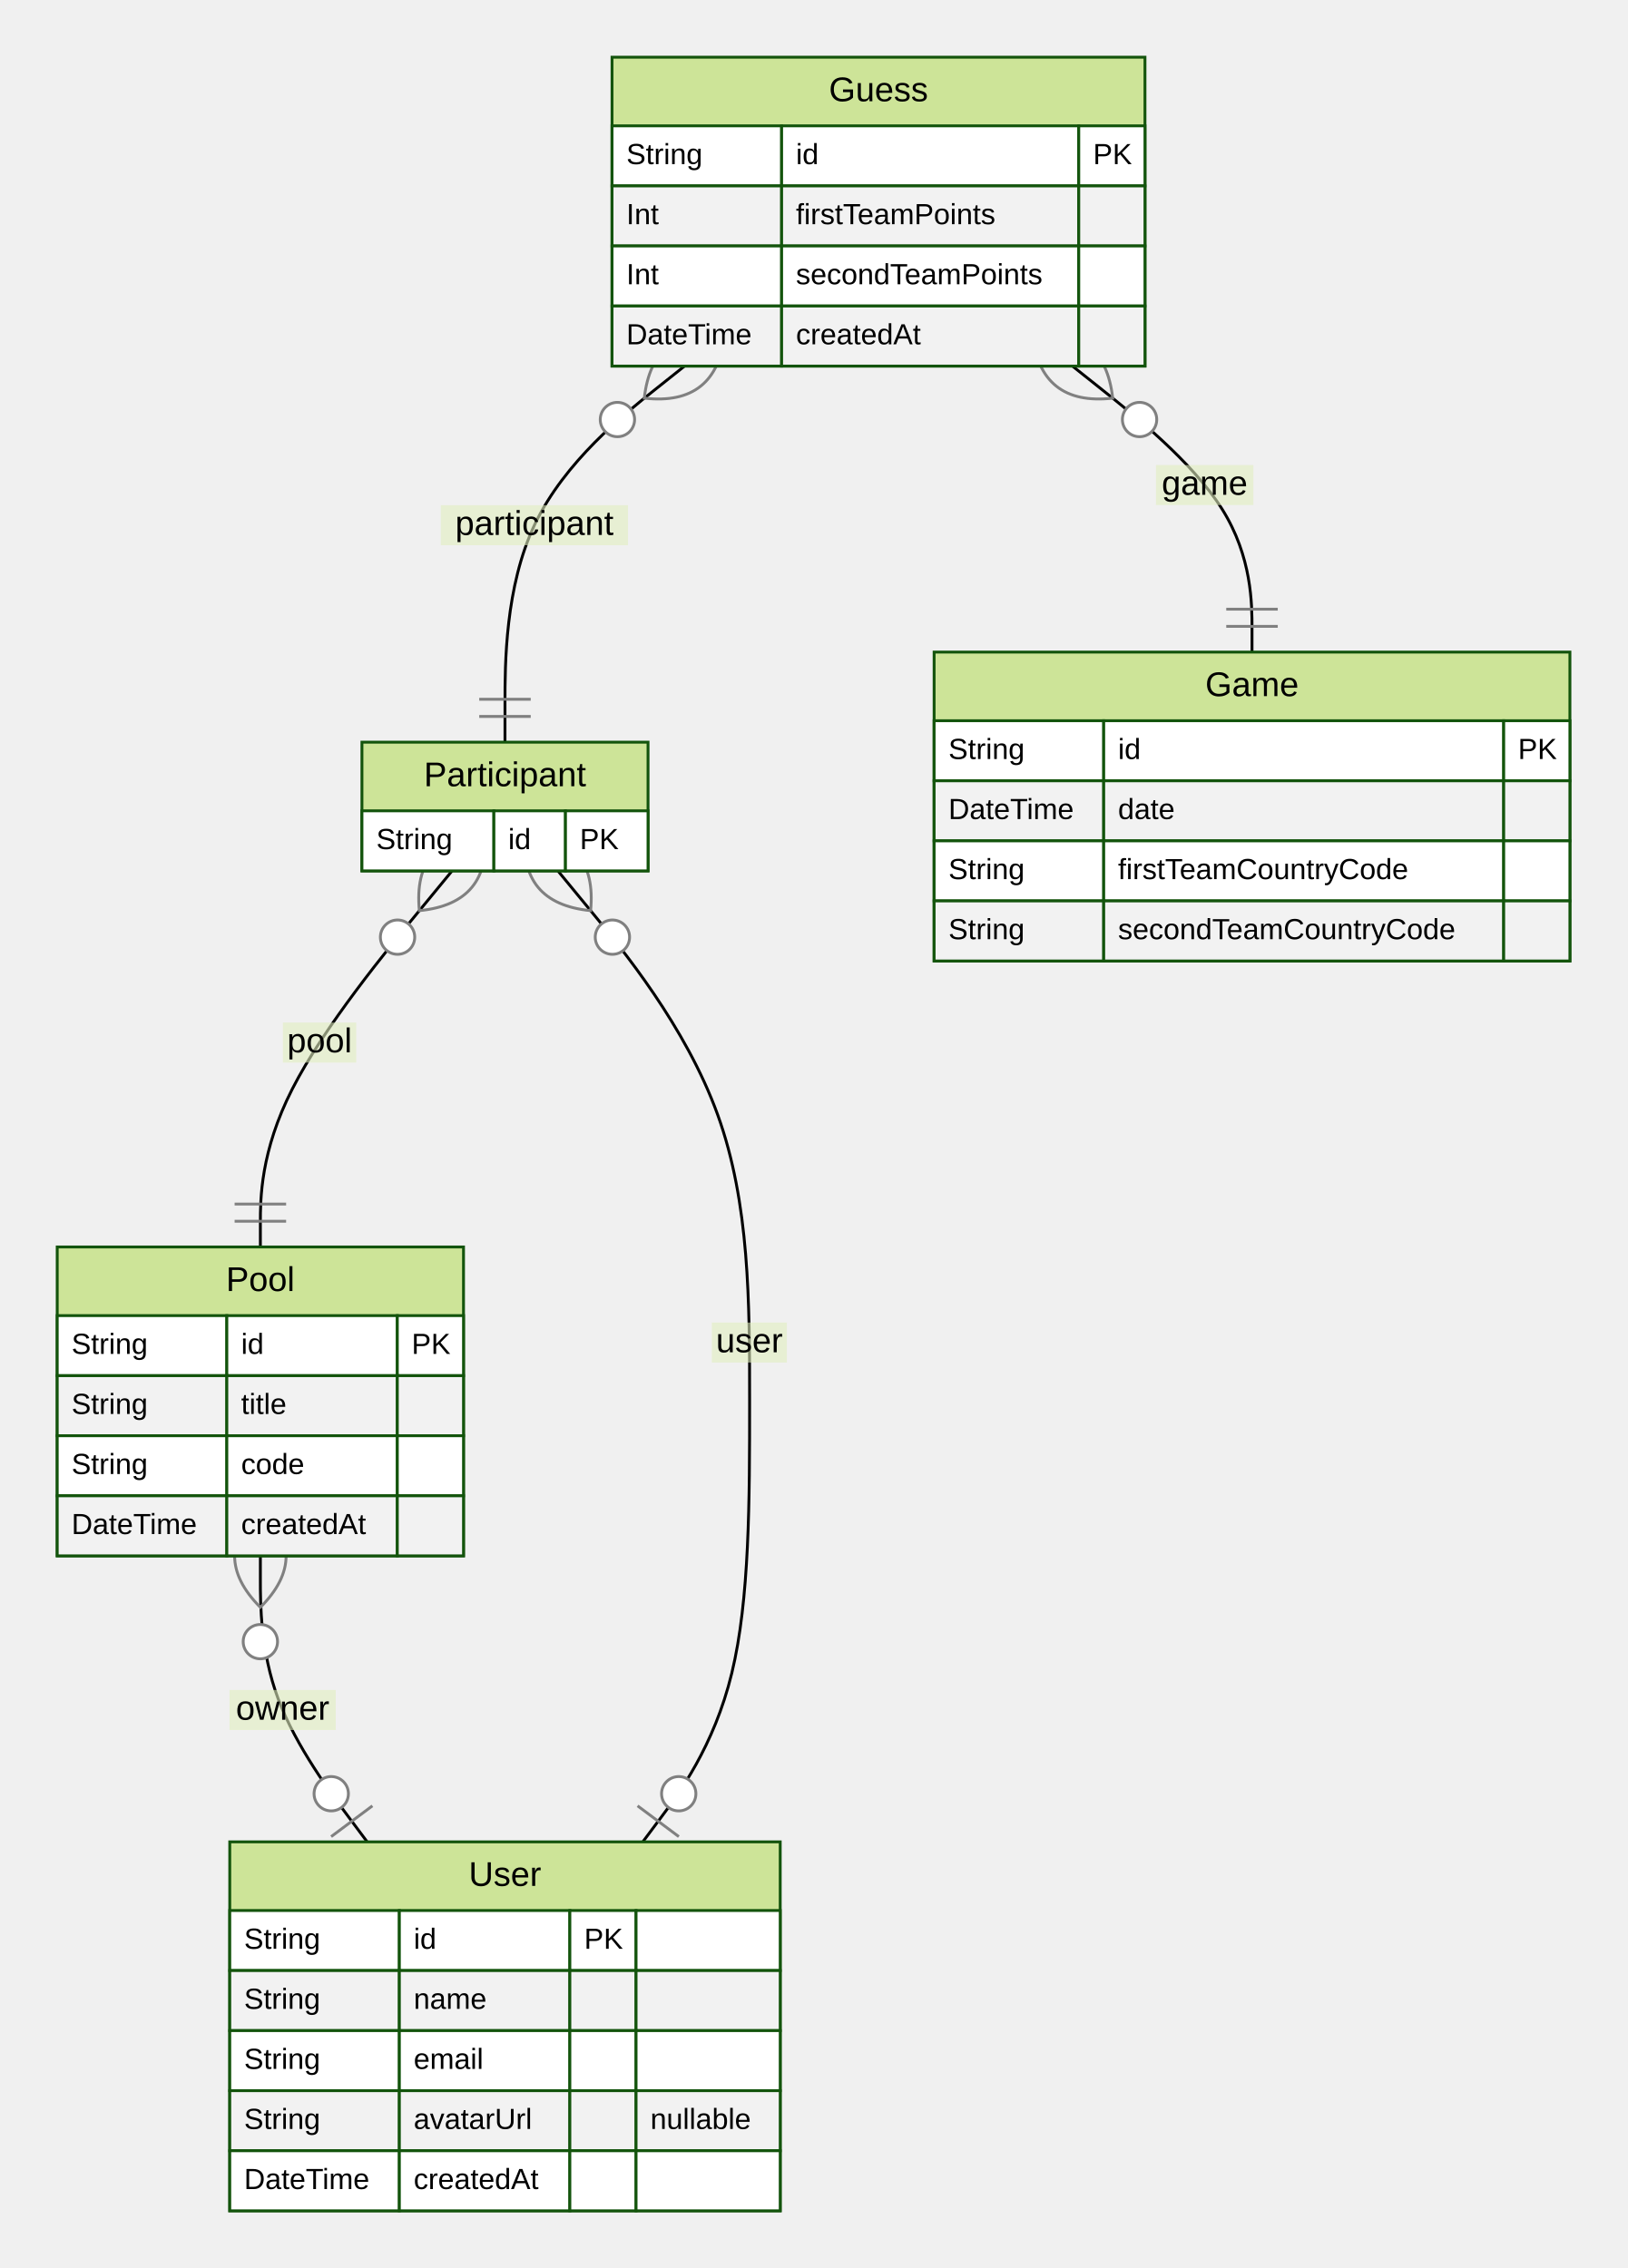
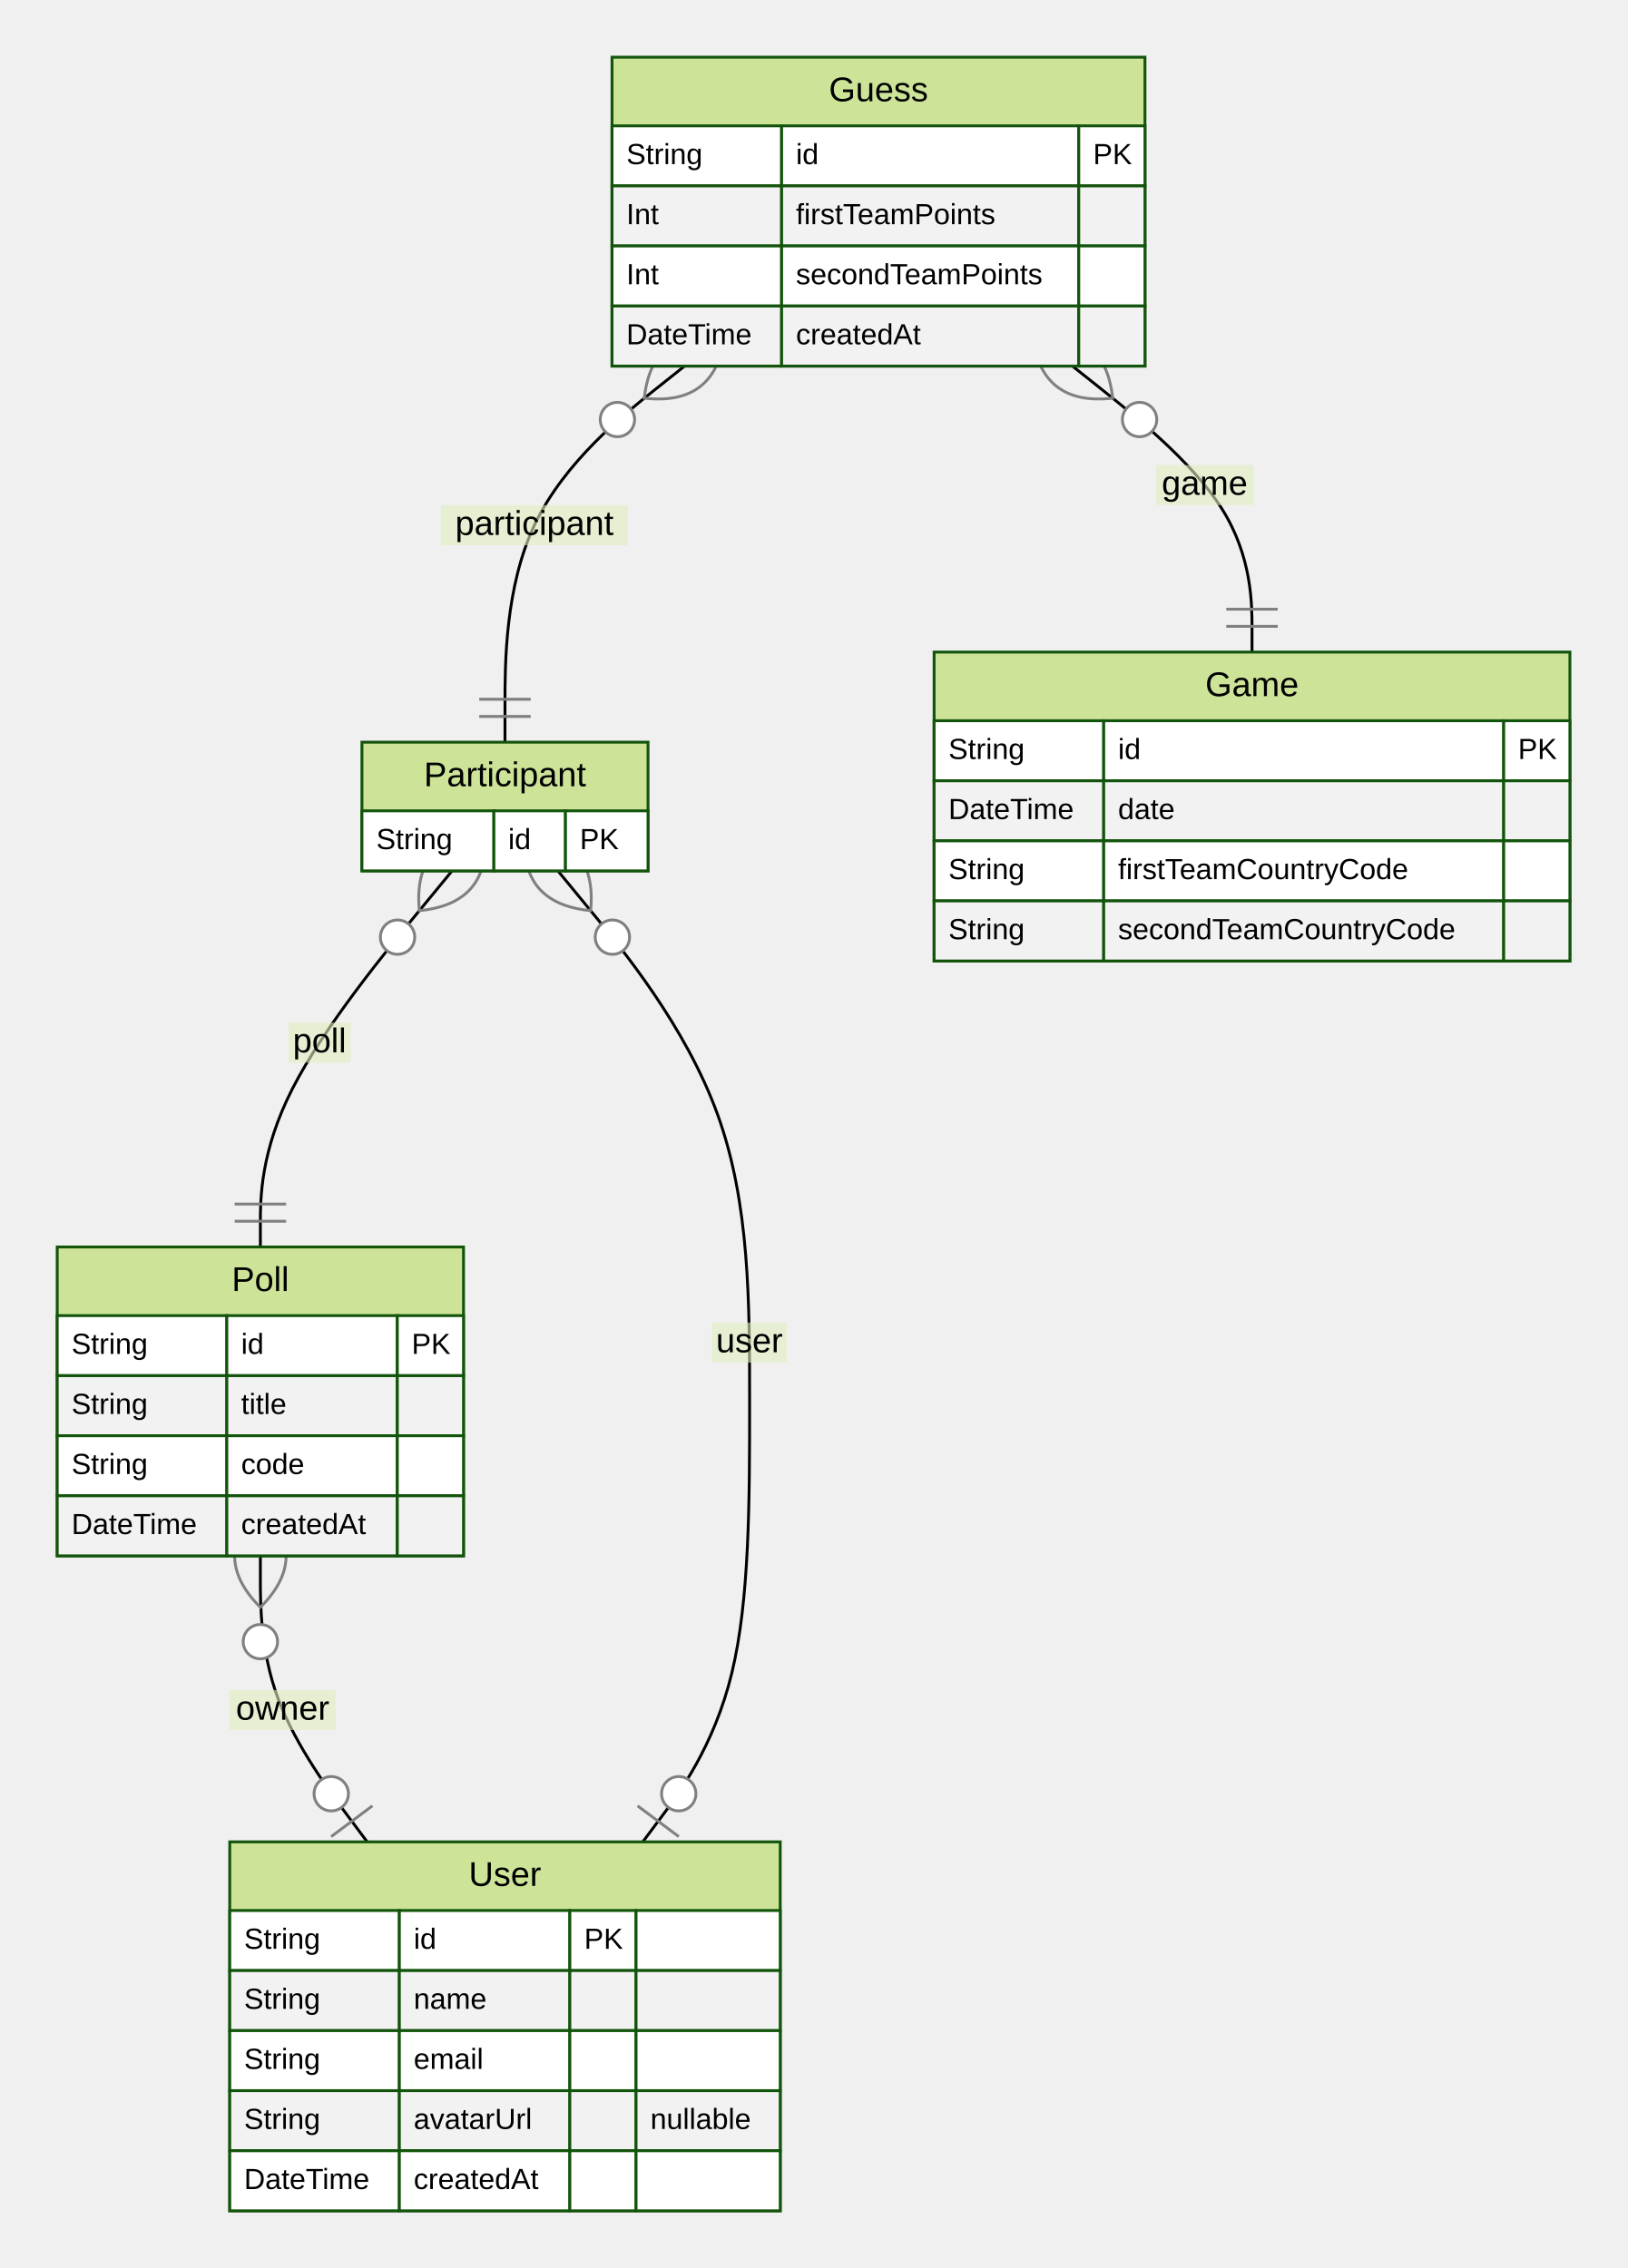
<svg xmlns="http://www.w3.org/2000/svg" aria-labelledby="chart-title-mermaid-0 chart-desc-mermaid-0" role="img" viewBox="0 0 568.751 793" style="max-width: 568.751px; background-color: white;" width="100%" id="mermaid-0">
  <style>#mermaid-0 {font-family:"trebuchet ms",verdana,arial,sans-serif;font-size:16px;fill:#000000;}#mermaid-0 .error-icon{fill:#552222;}#mermaid-0 .error-text{fill:#552222;stroke:#552222;}#mermaid-0 .edge-thickness-normal{stroke-width:2px;}#mermaid-0 .edge-thickness-thick{stroke-width:3.5px;}#mermaid-0 .edge-pattern-solid{stroke-dasharray:0;}#mermaid-0 .edge-pattern-dashed{stroke-dasharray:3;}#mermaid-0 .edge-pattern-dotted{stroke-dasharray:2;}#mermaid-0 .marker{fill:#000000;stroke:#000000;}#mermaid-0 .marker.cross{stroke:#000000;}#mermaid-0 svg{font-family:"trebuchet ms",verdana,arial,sans-serif;font-size:16px;}#mermaid-0 .entityBox{fill:#cde498;stroke:#13540c;}#mermaid-0 .attributeBoxOdd{fill:#ffffff;stroke:#13540c;}#mermaid-0 .attributeBoxEven{fill:#f2f2f2;stroke:#13540c;}#mermaid-0 .relationshipLabelBox{fill:hsl(78.158, 58.462%, 84.51%);opacity:0.7;background-color:hsl(78.158, 58.462%, 84.51%);}#mermaid-0 .relationshipLabelBox rect{opacity:0.5;}#mermaid-0 .relationshipLine{stroke:#000000;}#mermaid-0 :root{--mermaid-font-family:"trebuchet ms",verdana,arial,sans-serif;}</style>
  <g />
  <defs>
    <marker orient="auto" markerHeight="18" markerWidth="18" refY="9" refX="0" id="ONLY_ONE_START">
      <path d="M9,0 L9,18 M15,0 L15,18" fill="none" stroke="gray" />
    </marker>
  </defs>
  <defs>
    <marker orient="auto" markerHeight="18" markerWidth="18" refY="9" refX="18" id="ONLY_ONE_END">
      <path d="M3,0 L3,18 M9,0 L9,18" fill="none" stroke="gray" />
    </marker>
  </defs>
  <defs>
    <marker orient="auto" markerHeight="18" markerWidth="30" refY="9" refX="0" id="ZERO_OR_ONE_START">
      <circle r="6" cy="9" cx="21" fill="white" stroke="gray" />
      <path d="M9,0 L9,18" fill="none" stroke="gray" />
    </marker>
  </defs>
  <defs>
    <marker orient="auto" markerHeight="18" markerWidth="30" refY="9" refX="30" id="ZERO_OR_ONE_END">
      <circle r="6" cy="9" cx="9" fill="white" stroke="gray" />
      <path d="M21,0 L21,18" fill="none" stroke="gray" />
    </marker>
  </defs>
  <defs>
    <marker orient="auto" markerHeight="36" markerWidth="45" refY="18" refX="18" id="ONE_OR_MORE_START">
      <path d="M0,18 Q 18,0 36,18 Q 18,36 0,18 M42,9 L42,27" fill="none" stroke="gray" />
    </marker>
  </defs>
  <defs>
    <marker orient="auto" markerHeight="36" markerWidth="45" refY="18" refX="27" id="ONE_OR_MORE_END">
      <path d="M3,9 L3,27 M9,18 Q27,0 45,18 Q27,36 9,18" fill="none" stroke="gray" />
    </marker>
  </defs>
  <defs>
    <marker orient="auto" markerHeight="36" markerWidth="57" refY="18" refX="18" id="ZERO_OR_MORE_START">
      <circle r="6" cy="18" cx="48" fill="white" stroke="gray" />
      <path d="M0,18 Q18,0 36,18 Q18,36 0,18" fill="none" stroke="gray" />
    </marker>
  </defs>
  <defs>
    <marker orient="auto" markerHeight="36" markerWidth="57" refY="18" refX="39" id="ZERO_OR_MORE_END">
      <circle r="6" cy="18" cx="9" fill="white" stroke="gray" />
      <path d="M21,18 Q39,0 57,18 Q39,36 21,18" fill="none" stroke="gray" />
    </marker>
  </defs>
  <path marker-start="url(#ZERO_OR_MORE_START)" marker-end="url(#ZERO_OR_ONE_END)" fill="none" stroke="gray" d="M91.01,544L91.01,552.333C91.01,560.667,91.01,577.333,97.233,594C103.456,610.667,115.902,627.333,122.125,635.667L128.348,644" class="er relationshipLine" />
  <path marker-start="url(#ZERO_OR_MORE_START)" marker-end="url(#ZERO_OR_ONE_END)" fill="none" stroke="gray" d="M195.013,304.5L206.181,318.083C217.348,331.667,239.684,358.833,250.851,389.75C262.019,420.667,262.019,455.333,262.019,490C262.019,524.667,262.019,559.333,255.796,585C249.573,610.667,237.127,627.333,230.904,635.667L224.681,644" class="er relationshipLine" />
  <path marker-start="url(#ZERO_OR_MORE_START)" marker-end="url(#ONLY_ONE_END)" fill="none" stroke="gray" d="M158.016,304.5L146.848,318.083C135.68,331.667,113.345,358.833,102.177,380.75C91.01,402.667,91.01,419.333,91.01,427.667L91.01,436" class="er relationshipLine" />
  <path marker-start="url(#ZERO_OR_MORE_START)" marker-end="url(#ONLY_ONE_END)" fill="none" stroke="gray" d="M239.283,128L228.822,136.333C218.36,144.667,197.437,161.333,186.976,183.25C176.514,205.167,176.514,232.333,176.514,245.917L176.514,259.5" class="er relationshipLine" />
  <path marker-start="url(#ZERO_OR_MORE_START)" marker-end="url(#ONLY_ONE_END)" fill="none" stroke="gray" d="M374.864,128L385.325,136.333C395.787,144.667,416.71,161.333,427.171,178C437.633,194.667,437.633,211.333,437.633,219.667L437.633,228" class="er relationshipLine" />
-   <g transform="translate(20,436 )" id="Pool">
+   <g transform="translate(20,436 )" id="Poll">
    <rect height="108" width="142.019" y="0" x="0" stroke="gray" fill-opacity="100%" fill="honeydew" class="er entityBox" />
-     <text transform="translate(71.00957,12)" style="font-family: &quot;trebuchet ms&quot;, verdana, arial, sans-serif;; font-size: 12px" text-anchor="middle" dominant-baseline="middle" y="0" x="0" id="entity-Pool" class="er entityLabel">Pool</text>
-     <rect height="21" width="59.281" y="24" x="0" stroke="gray" fill-opacity="100%" fill="honeydew" class="er attributeBoxOdd" />
-     <text transform="translate(5,34.5)" style="font-family: &quot;trebuchet ms&quot;, verdana, arial, sans-serif;; font-size: 10.2px" text-anchor="left" dominant-baseline="middle" y="0" x="0" id="entity-Pool-attr-1-type" class="er entityLabel">String</text>
+     <text transform="translate(71.00957,12)" style="font-family: &quot;trebuchet ms&quot;, verdana, arial, sans-serif;; font-size: 12px" text-anchor="middle" dominant-baseline="middle" y="0" x="0" id="entity-Poll" class="er entityLabel">Poll</text>
+     <rect height="21" width="59.281" y="24" x="0" stroke="gray" fill-opacity="100%" fill="honeydew" class="er attributeBoxOdd" />
+     <text transform="translate(5,34.5)" style="font-family: &quot;trebuchet ms&quot;, verdana, arial, sans-serif;; font-size: 10.2px" text-anchor="left" dominant-baseline="middle" y="0" x="0" id="entity-Poll-attr-1-type" class="er entityLabel">String</text>
    <rect height="21" width="59.595" y="24" x="59.281" stroke="gray" fill-opacity="100%" fill="honeydew" class="er attributeBoxOdd" />
-     <text transform="translate(64.28125,34.5)" style="font-family: &quot;trebuchet ms&quot;, verdana, arial, sans-serif;; font-size: 10.2px" text-anchor="left" dominant-baseline="middle" y="0" x="0" id="entity-Pool-attr-1-name" class="er entityLabel">id</text>
+     <text transform="translate(64.28125,34.5)" style="font-family: &quot;trebuchet ms&quot;, verdana, arial, sans-serif;; font-size: 10.2px" text-anchor="left" dominant-baseline="middle" y="0" x="0" id="entity-Poll-attr-1-name" class="er entityLabel">id</text>
    <rect height="21" width="23.143" y="24" x="118.876" stroke="gray" fill-opacity="100%" fill="honeydew" class="er attributeBoxOdd" />
-     <text transform="translate(123.8758,34.5)" style="font-family: &quot;trebuchet ms&quot;, verdana, arial, sans-serif;; font-size: 10.2px" text-anchor="left" dominant-baseline="middle" y="0" x="0" id="entity-Pool-attr-1-key" class="er entityLabel">PK</text>
-     <rect height="21" width="59.281" y="45" x="0" stroke="gray" fill-opacity="100%" fill="honeydew" class="er attributeBoxEven" />
-     <text transform="translate(5,55.5)" style="font-family: &quot;trebuchet ms&quot;, verdana, arial, sans-serif;; font-size: 10.2px" text-anchor="left" dominant-baseline="middle" y="0" x="0" id="entity-Pool-attr-2-type" class="er entityLabel">String</text>
+     <text transform="translate(123.8758,34.5)" style="font-family: &quot;trebuchet ms&quot;, verdana, arial, sans-serif;; font-size: 10.2px" text-anchor="left" dominant-baseline="middle" y="0" x="0" id="entity-Poll-attr-1-key" class="er entityLabel">PK</text>
+     <rect height="21" width="59.281" y="45" x="0" stroke="gray" fill-opacity="100%" fill="honeydew" class="er attributeBoxEven" />
+     <text transform="translate(5,55.5)" style="font-family: &quot;trebuchet ms&quot;, verdana, arial, sans-serif;; font-size: 10.2px" text-anchor="left" dominant-baseline="middle" y="0" x="0" id="entity-Poll-attr-2-type" class="er entityLabel">String</text>
    <rect height="21" width="59.595" y="45" x="59.281" stroke="gray" fill-opacity="100%" fill="honeydew" class="er attributeBoxEven" />
-     <text transform="translate(64.28125,55.5)" style="font-family: &quot;trebuchet ms&quot;, verdana, arial, sans-serif;; font-size: 10.2px" text-anchor="left" dominant-baseline="middle" y="0" x="0" id="entity-Pool-attr-2-name" class="er entityLabel">title</text>
+     <text transform="translate(64.28125,55.5)" style="font-family: &quot;trebuchet ms&quot;, verdana, arial, sans-serif;; font-size: 10.2px" text-anchor="left" dominant-baseline="middle" y="0" x="0" id="entity-Poll-attr-2-name" class="er entityLabel">title</text>
    <rect height="21" width="23.143" y="45" x="118.876" stroke="gray" fill-opacity="100%" fill="honeydew" class="er attributeBoxEven" />
-     <text transform="translate(123.8758,55.5)" style="font-family: &quot;trebuchet ms&quot;, verdana, arial, sans-serif;; font-size: 10.2px" text-anchor="left" dominant-baseline="middle" y="0" x="0" id="entity-Pool-attr-2-key" class="er entityLabel" />
-     <rect height="21" width="59.281" y="66" x="0" stroke="gray" fill-opacity="100%" fill="honeydew" class="er attributeBoxOdd" />
-     <text transform="translate(5,76.5)" style="font-family: &quot;trebuchet ms&quot;, verdana, arial, sans-serif;; font-size: 10.2px" text-anchor="left" dominant-baseline="middle" y="0" x="0" id="entity-Pool-attr-3-type" class="er entityLabel">String</text>
+     <text transform="translate(123.8758,55.5)" style="font-family: &quot;trebuchet ms&quot;, verdana, arial, sans-serif;; font-size: 10.2px" text-anchor="left" dominant-baseline="middle" y="0" x="0" id="entity-Poll-attr-2-key" class="er entityLabel" />
+     <rect height="21" width="59.281" y="66" x="0" stroke="gray" fill-opacity="100%" fill="honeydew" class="er attributeBoxOdd" />
+     <text transform="translate(5,76.5)" style="font-family: &quot;trebuchet ms&quot;, verdana, arial, sans-serif;; font-size: 10.2px" text-anchor="left" dominant-baseline="middle" y="0" x="0" id="entity-Poll-attr-3-type" class="er entityLabel">String</text>
    <rect height="21" width="59.595" y="66" x="59.281" stroke="gray" fill-opacity="100%" fill="honeydew" class="er attributeBoxOdd" />
-     <text transform="translate(64.28125,76.5)" style="font-family: &quot;trebuchet ms&quot;, verdana, arial, sans-serif;; font-size: 10.2px" text-anchor="left" dominant-baseline="middle" y="0" x="0" id="entity-Pool-attr-3-name" class="er entityLabel">code</text>
+     <text transform="translate(64.28125,76.5)" style="font-family: &quot;trebuchet ms&quot;, verdana, arial, sans-serif;; font-size: 10.2px" text-anchor="left" dominant-baseline="middle" y="0" x="0" id="entity-Poll-attr-3-name" class="er entityLabel">code</text>
    <rect height="21" width="23.143" y="66" x="118.876" stroke="gray" fill-opacity="100%" fill="honeydew" class="er attributeBoxOdd" />
-     <text transform="translate(123.8758,76.5)" style="font-family: &quot;trebuchet ms&quot;, verdana, arial, sans-serif;; font-size: 10.2px" text-anchor="left" dominant-baseline="middle" y="0" x="0" id="entity-Pool-attr-3-key" class="er entityLabel" />
-     <rect height="21" width="59.281" y="87" x="0" stroke="gray" fill-opacity="100%" fill="honeydew" class="er attributeBoxEven" />
-     <text transform="translate(5,97.5)" style="font-family: &quot;trebuchet ms&quot;, verdana, arial, sans-serif;; font-size: 10.2px" text-anchor="left" dominant-baseline="middle" y="0" x="0" id="entity-Pool-attr-4-type" class="er entityLabel">DateTime</text>
+     <text transform="translate(123.8758,76.5)" style="font-family: &quot;trebuchet ms&quot;, verdana, arial, sans-serif;; font-size: 10.2px" text-anchor="left" dominant-baseline="middle" y="0" x="0" id="entity-Poll-attr-3-key" class="er entityLabel" />
+     <rect height="21" width="59.281" y="87" x="0" stroke="gray" fill-opacity="100%" fill="honeydew" class="er attributeBoxEven" />
+     <text transform="translate(5,97.5)" style="font-family: &quot;trebuchet ms&quot;, verdana, arial, sans-serif;; font-size: 10.2px" text-anchor="left" dominant-baseline="middle" y="0" x="0" id="entity-Poll-attr-4-type" class="er entityLabel">DateTime</text>
    <rect height="21" width="59.595" y="87" x="59.281" stroke="gray" fill-opacity="100%" fill="honeydew" class="er attributeBoxEven" />
-     <text transform="translate(64.28125,97.5)" style="font-family: &quot;trebuchet ms&quot;, verdana, arial, sans-serif;; font-size: 10.2px" text-anchor="left" dominant-baseline="middle" y="0" x="0" id="entity-Pool-attr-4-name" class="er entityLabel">createdAt</text>
+     <text transform="translate(64.28125,97.5)" style="font-family: &quot;trebuchet ms&quot;, verdana, arial, sans-serif;; font-size: 10.2px" text-anchor="left" dominant-baseline="middle" y="0" x="0" id="entity-Poll-attr-4-name" class="er entityLabel">createdAt</text>
    <rect height="21" width="23.143" y="87" x="118.876" stroke="gray" fill-opacity="100%" fill="honeydew" class="er attributeBoxEven" />
-     <text transform="translate(123.8758,97.5)" style="font-family: &quot;trebuchet ms&quot;, verdana, arial, sans-serif;; font-size: 10.2px" text-anchor="left" dominant-baseline="middle" y="0" x="0" id="entity-Pool-attr-4-key" class="er entityLabel" />
+     <text transform="translate(123.8758,97.5)" style="font-family: &quot;trebuchet ms&quot;, verdana, arial, sans-serif;; font-size: 10.2px" text-anchor="left" dominant-baseline="middle" y="0" x="0" id="entity-Poll-attr-4-key" class="er entityLabel" />
  </g>
  <g transform="translate(126.5144,259.5 )" id="Participant">
    <rect height="45" width="100" y="0" x="0" stroke="gray" fill-opacity="100%" fill="honeydew" class="er entityBox" />
    <text transform="translate(50,12)" style="font-family: &quot;trebuchet ms&quot;, verdana, arial, sans-serif;; font-size: 12px" text-anchor="middle" dominant-baseline="middle" y="0" x="0" id="entity-Participant" class="er entityLabel">Participant</text>
    <rect height="21" width="46.119" y="24" x="0" stroke="gray" fill-opacity="100%" fill="honeydew" class="er attributeBoxOdd" />
    <text transform="translate(5,34.5)" style="font-family: &quot;trebuchet ms&quot;, verdana, arial, sans-serif;; font-size: 10.2px" text-anchor="left" dominant-baseline="middle" y="0" x="0" id="entity-Participant-attr-1-type" class="er entityLabel">String</text>
    <rect height="21" width="25.025" y="24" x="46.119" stroke="gray" fill-opacity="100%" fill="honeydew" class="er attributeBoxOdd" />
    <text transform="translate(51.11889,34.5)" style="font-family: &quot;trebuchet ms&quot;, verdana, arial, sans-serif;; font-size: 10.2px" text-anchor="left" dominant-baseline="middle" y="0" x="0" id="entity-Participant-attr-1-name" class="er entityLabel">id</text>
    <rect height="21" width="28.856" y="24" x="71.144" stroke="gray" fill-opacity="100%" fill="honeydew" class="er attributeBoxOdd" />
    <text transform="translate(76.14402,34.5)" style="font-family: &quot;trebuchet ms&quot;, verdana, arial, sans-serif;; font-size: 10.2px" text-anchor="left" dominant-baseline="middle" y="0" x="0" id="entity-Participant-attr-1-key" class="er entityLabel">PK</text>
  </g>
  <g transform="translate(80.30947,644 )" id="User">
    <rect height="129" width="192.41" y="0" x="0" stroke="gray" fill-opacity="100%" fill="honeydew" class="er entityBox" />
    <text transform="translate(96.20488,12)" style="font-family: &quot;trebuchet ms&quot;, verdana, arial, sans-serif;; font-size: 12px" text-anchor="middle" dominant-baseline="middle" y="0" x="0" id="entity-User" class="er entityLabel">User</text>
    <rect height="21" width="59.281" y="24" x="0" stroke="gray" fill-opacity="100%" fill="honeydew" class="er attributeBoxOdd" />
    <text transform="translate(5,34.5)" style="font-family: &quot;trebuchet ms&quot;, verdana, arial, sans-serif;; font-size: 10.2px" text-anchor="left" dominant-baseline="middle" y="0" x="0" id="entity-User-attr-1-type" class="er entityLabel">String</text>
    <rect height="21" width="59.595" y="24" x="59.281" stroke="gray" fill-opacity="100%" fill="honeydew" class="er attributeBoxOdd" />
    <text transform="translate(64.28125,34.5)" style="font-family: &quot;trebuchet ms&quot;, verdana, arial, sans-serif;; font-size: 10.2px" text-anchor="left" dominant-baseline="middle" y="0" x="0" id="entity-User-attr-1-name" class="er entityLabel">id</text>
    <rect height="21" width="23.143" y="24" x="118.876" stroke="gray" fill-opacity="100%" fill="honeydew" class="er attributeBoxOdd" />
    <text transform="translate(123.8758,34.5)" style="font-family: &quot;trebuchet ms&quot;, verdana, arial, sans-serif;; font-size: 10.2px" text-anchor="left" dominant-baseline="middle" y="0" x="0" id="entity-User-attr-1-key" class="er entityLabel">PK</text>
    <rect height="21" width="50.391" y="24" x="142.019" stroke="gray" fill-opacity="100%" fill="honeydew" class="er attributeBoxOdd" />
    <text transform="translate(147.0191,34.5)" style="font-family: &quot;trebuchet ms&quot;, verdana, arial, sans-serif;; font-size: 10.2px" text-anchor="left" dominant-baseline="middle" y="0" x="0" id="entity-User-attr-1-comment" class="er entityLabel" />
    <rect height="21" width="59.281" y="45" x="0" stroke="gray" fill-opacity="100%" fill="honeydew" class="er attributeBoxEven" />
    <text transform="translate(5,55.5)" style="font-family: &quot;trebuchet ms&quot;, verdana, arial, sans-serif;; font-size: 10.2px" text-anchor="left" dominant-baseline="middle" y="0" x="0" id="entity-User-attr-2-type" class="er entityLabel">String</text>
    <rect height="21" width="59.595" y="45" x="59.281" stroke="gray" fill-opacity="100%" fill="honeydew" class="er attributeBoxEven" />
    <text transform="translate(64.28125,55.5)" style="font-family: &quot;trebuchet ms&quot;, verdana, arial, sans-serif;; font-size: 10.2px" text-anchor="left" dominant-baseline="middle" y="0" x="0" id="entity-User-attr-2-name" class="er entityLabel">name</text>
    <rect height="21" width="23.143" y="45" x="118.876" stroke="gray" fill-opacity="100%" fill="honeydew" class="er attributeBoxEven" />
    <text transform="translate(123.8758,55.5)" style="font-family: &quot;trebuchet ms&quot;, verdana, arial, sans-serif;; font-size: 10.2px" text-anchor="left" dominant-baseline="middle" y="0" x="0" id="entity-User-attr-2-key" class="er entityLabel" />
    <rect height="21" width="50.391" y="45" x="142.019" stroke="gray" fill-opacity="100%" fill="honeydew" class="er attributeBoxEven" />
    <text transform="translate(147.0191,55.5)" style="font-family: &quot;trebuchet ms&quot;, verdana, arial, sans-serif;; font-size: 10.2px" text-anchor="left" dominant-baseline="middle" y="0" x="0" id="entity-User-attr-2-comment" class="er entityLabel" />
    <rect height="21" width="59.281" y="66" x="0" stroke="gray" fill-opacity="100%" fill="honeydew" class="er attributeBoxOdd" />
    <text transform="translate(5,76.5)" style="font-family: &quot;trebuchet ms&quot;, verdana, arial, sans-serif;; font-size: 10.2px" text-anchor="left" dominant-baseline="middle" y="0" x="0" id="entity-User-attr-3-type" class="er entityLabel">String</text>
    <rect height="21" width="59.595" y="66" x="59.281" stroke="gray" fill-opacity="100%" fill="honeydew" class="er attributeBoxOdd" />
    <text transform="translate(64.28125,76.5)" style="font-family: &quot;trebuchet ms&quot;, verdana, arial, sans-serif;; font-size: 10.2px" text-anchor="left" dominant-baseline="middle" y="0" x="0" id="entity-User-attr-3-name" class="er entityLabel">email</text>
    <rect height="21" width="23.143" y="66" x="118.876" stroke="gray" fill-opacity="100%" fill="honeydew" class="er attributeBoxOdd" />
    <text transform="translate(123.8758,76.5)" style="font-family: &quot;trebuchet ms&quot;, verdana, arial, sans-serif;; font-size: 10.2px" text-anchor="left" dominant-baseline="middle" y="0" x="0" id="entity-User-attr-3-key" class="er entityLabel" />
    <rect height="21" width="50.391" y="66" x="142.019" stroke="gray" fill-opacity="100%" fill="honeydew" class="er attributeBoxOdd" />
    <text transform="translate(147.0191,76.5)" style="font-family: &quot;trebuchet ms&quot;, verdana, arial, sans-serif;; font-size: 10.2px" text-anchor="left" dominant-baseline="middle" y="0" x="0" id="entity-User-attr-3-comment" class="er entityLabel" />
    <rect height="21" width="59.281" y="87" x="0" stroke="gray" fill-opacity="100%" fill="honeydew" class="er attributeBoxEven" />
    <text transform="translate(5,97.5)" style="font-family: &quot;trebuchet ms&quot;, verdana, arial, sans-serif;; font-size: 10.2px" text-anchor="left" dominant-baseline="middle" y="0" x="0" id="entity-User-attr-4-type" class="er entityLabel">String</text>
    <rect height="21" width="59.595" y="87" x="59.281" stroke="gray" fill-opacity="100%" fill="honeydew" class="er attributeBoxEven" />
    <text transform="translate(64.28125,97.5)" style="font-family: &quot;trebuchet ms&quot;, verdana, arial, sans-serif;; font-size: 10.2px" text-anchor="left" dominant-baseline="middle" y="0" x="0" id="entity-User-attr-4-name" class="er entityLabel">avatarUrl</text>
    <rect height="21" width="23.143" y="87" x="118.876" stroke="gray" fill-opacity="100%" fill="honeydew" class="er attributeBoxEven" />
    <text transform="translate(123.8758,97.5)" style="font-family: &quot;trebuchet ms&quot;, verdana, arial, sans-serif;; font-size: 10.2px" text-anchor="left" dominant-baseline="middle" y="0" x="0" id="entity-User-attr-4-key" class="er entityLabel" />
    <rect height="21" width="50.391" y="87" x="142.019" stroke="gray" fill-opacity="100%" fill="honeydew" class="er attributeBoxEven" />
    <text transform="translate(147.0191,97.5)" style="font-family: &quot;trebuchet ms&quot;, verdana, arial, sans-serif;; font-size: 10.2px" text-anchor="left" dominant-baseline="middle" y="0" x="0" id="entity-User-attr-4-comment" class="er entityLabel">nullable</text>
    <rect height="21" width="59.281" y="108" x="0" stroke="gray" fill-opacity="100%" fill="honeydew" class="er attributeBoxOdd" />
    <text transform="translate(5,118.5)" style="font-family: &quot;trebuchet ms&quot;, verdana, arial, sans-serif;; font-size: 10.2px" text-anchor="left" dominant-baseline="middle" y="0" x="0" id="entity-User-attr-5-type" class="er entityLabel">DateTime</text>
    <rect height="21" width="59.595" y="108" x="59.281" stroke="gray" fill-opacity="100%" fill="honeydew" class="er attributeBoxOdd" />
    <text transform="translate(64.28125,118.5)" style="font-family: &quot;trebuchet ms&quot;, verdana, arial, sans-serif;; font-size: 10.2px" text-anchor="left" dominant-baseline="middle" y="0" x="0" id="entity-User-attr-5-name" class="er entityLabel">createdAt</text>
    <rect height="21" width="23.143" y="108" x="118.876" stroke="gray" fill-opacity="100%" fill="honeydew" class="er attributeBoxOdd" />
    <text transform="translate(123.8758,118.5)" style="font-family: &quot;trebuchet ms&quot;, verdana, arial, sans-serif;; font-size: 10.2px" text-anchor="left" dominant-baseline="middle" y="0" x="0" id="entity-User-attr-5-key" class="er entityLabel" />
    <rect height="21" width="50.391" y="108" x="142.019" stroke="gray" fill-opacity="100%" fill="honeydew" class="er attributeBoxOdd" />
    <text transform="translate(147.0191,118.5)" style="font-family: &quot;trebuchet ms&quot;, verdana, arial, sans-serif;; font-size: 10.2px" text-anchor="left" dominant-baseline="middle" y="0" x="0" id="entity-User-attr-5-comment" class="er entityLabel" />
  </g>
  <g transform="translate(326.5144,228 )" id="Game">
    <rect height="108" width="222.237" y="0" x="0" stroke="gray" fill-opacity="100%" fill="honeydew" class="er entityBox" />
    <text transform="translate(111.1185,12)" style="font-family: &quot;trebuchet ms&quot;, verdana, arial, sans-serif;; font-size: 12px" text-anchor="middle" dominant-baseline="middle" y="0" x="0" id="entity-Game" class="er entityLabel">Game</text>
    <rect height="21" width="59.281" y="24" x="0" stroke="gray" fill-opacity="100%" fill="honeydew" class="er attributeBoxOdd" />
    <text transform="translate(5,34.5)" style="font-family: &quot;trebuchet ms&quot;, verdana, arial, sans-serif;; font-size: 10.2px" text-anchor="left" dominant-baseline="middle" y="0" x="0" id="entity-Game-attr-1-type" class="er entityLabel">String</text>
    <rect height="21" width="139.812" y="24" x="59.281" stroke="gray" fill-opacity="100%" fill="honeydew" class="er attributeBoxOdd" />
    <text transform="translate(64.28125,34.5)" style="font-family: &quot;trebuchet ms&quot;, verdana, arial, sans-serif;; font-size: 10.2px" text-anchor="left" dominant-baseline="middle" y="0" x="0" id="entity-Game-attr-1-name" class="er entityLabel">id</text>
    <rect height="21" width="23.143" y="24" x="199.094" stroke="gray" fill-opacity="100%" fill="honeydew" class="er attributeBoxOdd" />
    <text transform="translate(204.0938,34.5)" style="font-family: &quot;trebuchet ms&quot;, verdana, arial, sans-serif;; font-size: 10.2px" text-anchor="left" dominant-baseline="middle" y="0" x="0" id="entity-Game-attr-1-key" class="er entityLabel">PK</text>
    <rect height="21" width="59.281" y="45" x="0" stroke="gray" fill-opacity="100%" fill="honeydew" class="er attributeBoxEven" />
    <text transform="translate(5,55.5)" style="font-family: &quot;trebuchet ms&quot;, verdana, arial, sans-serif;; font-size: 10.2px" text-anchor="left" dominant-baseline="middle" y="0" x="0" id="entity-Game-attr-2-type" class="er entityLabel">DateTime</text>
    <rect height="21" width="139.812" y="45" x="59.281" stroke="gray" fill-opacity="100%" fill="honeydew" class="er attributeBoxEven" />
    <text transform="translate(64.28125,55.5)" style="font-family: &quot;trebuchet ms&quot;, verdana, arial, sans-serif;; font-size: 10.2px" text-anchor="left" dominant-baseline="middle" y="0" x="0" id="entity-Game-attr-2-name" class="er entityLabel">date</text>
    <rect height="21" width="23.143" y="45" x="199.094" stroke="gray" fill-opacity="100%" fill="honeydew" class="er attributeBoxEven" />
    <text transform="translate(204.0938,55.5)" style="font-family: &quot;trebuchet ms&quot;, verdana, arial, sans-serif;; font-size: 10.2px" text-anchor="left" dominant-baseline="middle" y="0" x="0" id="entity-Game-attr-2-key" class="er entityLabel" />
    <rect height="21" width="59.281" y="66" x="0" stroke="gray" fill-opacity="100%" fill="honeydew" class="er attributeBoxOdd" />
    <text transform="translate(5,76.5)" style="font-family: &quot;trebuchet ms&quot;, verdana, arial, sans-serif;; font-size: 10.2px" text-anchor="left" dominant-baseline="middle" y="0" x="0" id="entity-Game-attr-3-type" class="er entityLabel">String</text>
    <rect height="21" width="139.812" y="66" x="59.281" stroke="gray" fill-opacity="100%" fill="honeydew" class="er attributeBoxOdd" />
    <text transform="translate(64.28125,76.5)" style="font-family: &quot;trebuchet ms&quot;, verdana, arial, sans-serif;; font-size: 10.2px" text-anchor="left" dominant-baseline="middle" y="0" x="0" id="entity-Game-attr-3-name" class="er entityLabel">firstTeamCountryCode</text>
    <rect height="21" width="23.143" y="66" x="199.094" stroke="gray" fill-opacity="100%" fill="honeydew" class="er attributeBoxOdd" />
    <text transform="translate(204.0938,76.5)" style="font-family: &quot;trebuchet ms&quot;, verdana, arial, sans-serif;; font-size: 10.2px" text-anchor="left" dominant-baseline="middle" y="0" x="0" id="entity-Game-attr-3-key" class="er entityLabel" />
    <rect height="21" width="59.281" y="87" x="0" stroke="gray" fill-opacity="100%" fill="honeydew" class="er attributeBoxEven" />
    <text transform="translate(5,97.5)" style="font-family: &quot;trebuchet ms&quot;, verdana, arial, sans-serif;; font-size: 10.2px" text-anchor="left" dominant-baseline="middle" y="0" x="0" id="entity-Game-attr-4-type" class="er entityLabel">String</text>
    <rect height="21" width="139.812" y="87" x="59.281" stroke="gray" fill-opacity="100%" fill="honeydew" class="er attributeBoxEven" />
    <text transform="translate(64.28125,97.5)" style="font-family: &quot;trebuchet ms&quot;, verdana, arial, sans-serif;; font-size: 10.2px" text-anchor="left" dominant-baseline="middle" y="0" x="0" id="entity-Game-attr-4-name" class="er entityLabel">secondTeamCountryCode</text>
    <rect height="21" width="23.143" y="87" x="199.094" stroke="gray" fill-opacity="100%" fill="honeydew" class="er attributeBoxEven" />
    <text transform="translate(204.0938,97.5)" style="font-family: &quot;trebuchet ms&quot;, verdana, arial, sans-serif;; font-size: 10.2px" text-anchor="left" dominant-baseline="middle" y="0" x="0" id="entity-Game-attr-4-key" class="er entityLabel" />
  </g>
  <g transform="translate(213.9316,20 )" id="Guess">
    <rect height="108" width="186.284" y="0" x="0" stroke="gray" fill-opacity="100%" fill="honeydew" class="er entityBox" />
    <text transform="translate(93.14198,12)" style="font-family: &quot;trebuchet ms&quot;, verdana, arial, sans-serif;; font-size: 12px" text-anchor="middle" dominant-baseline="middle" y="0" x="0" id="entity-Guess" class="er entityLabel">Guess</text>
    <rect height="21" width="59.281" y="24" x="0" stroke="gray" fill-opacity="100%" fill="honeydew" class="er attributeBoxOdd" />
    <text transform="translate(5,34.5)" style="font-family: &quot;trebuchet ms&quot;, verdana, arial, sans-serif;; font-size: 10.2px" text-anchor="left" dominant-baseline="middle" y="0" x="0" id="entity-Guess-attr-1-type" class="er entityLabel">String</text>
    <rect height="21" width="103.859" y="24" x="59.281" stroke="gray" fill-opacity="100%" fill="honeydew" class="er attributeBoxOdd" />
    <text transform="translate(64.28125,34.5)" style="font-family: &quot;trebuchet ms&quot;, verdana, arial, sans-serif;; font-size: 10.2px" text-anchor="left" dominant-baseline="middle" y="0" x="0" id="entity-Guess-attr-1-name" class="er entityLabel">id</text>
    <rect height="21" width="23.143" y="24" x="163.141" stroke="gray" fill-opacity="100%" fill="honeydew" class="er attributeBoxOdd" />
    <text transform="translate(168.1406,34.5)" style="font-family: &quot;trebuchet ms&quot;, verdana, arial, sans-serif;; font-size: 10.2px" text-anchor="left" dominant-baseline="middle" y="0" x="0" id="entity-Guess-attr-1-key" class="er entityLabel">PK</text>
    <rect height="21" width="59.281" y="45" x="0" stroke="gray" fill-opacity="100%" fill="honeydew" class="er attributeBoxEven" />
    <text transform="translate(5,55.5)" style="font-family: &quot;trebuchet ms&quot;, verdana, arial, sans-serif;; font-size: 10.2px" text-anchor="left" dominant-baseline="middle" y="0" x="0" id="entity-Guess-attr-2-type" class="er entityLabel">Int</text>
    <rect height="21" width="103.859" y="45" x="59.281" stroke="gray" fill-opacity="100%" fill="honeydew" class="er attributeBoxEven" />
    <text transform="translate(64.28125,55.5)" style="font-family: &quot;trebuchet ms&quot;, verdana, arial, sans-serif;; font-size: 10.2px" text-anchor="left" dominant-baseline="middle" y="0" x="0" id="entity-Guess-attr-2-name" class="er entityLabel">firstTeamPoints</text>
    <rect height="21" width="23.143" y="45" x="163.141" stroke="gray" fill-opacity="100%" fill="honeydew" class="er attributeBoxEven" />
    <text transform="translate(168.1406,55.5)" style="font-family: &quot;trebuchet ms&quot;, verdana, arial, sans-serif;; font-size: 10.2px" text-anchor="left" dominant-baseline="middle" y="0" x="0" id="entity-Guess-attr-2-key" class="er entityLabel" />
    <rect height="21" width="59.281" y="66" x="0" stroke="gray" fill-opacity="100%" fill="honeydew" class="er attributeBoxOdd" />
    <text transform="translate(5,76.5)" style="font-family: &quot;trebuchet ms&quot;, verdana, arial, sans-serif;; font-size: 10.2px" text-anchor="left" dominant-baseline="middle" y="0" x="0" id="entity-Guess-attr-3-type" class="er entityLabel">Int</text>
    <rect height="21" width="103.859" y="66" x="59.281" stroke="gray" fill-opacity="100%" fill="honeydew" class="er attributeBoxOdd" />
    <text transform="translate(64.28125,76.5)" style="font-family: &quot;trebuchet ms&quot;, verdana, arial, sans-serif;; font-size: 10.2px" text-anchor="left" dominant-baseline="middle" y="0" x="0" id="entity-Guess-attr-3-name" class="er entityLabel">secondTeamPoints</text>
    <rect height="21" width="23.143" y="66" x="163.141" stroke="gray" fill-opacity="100%" fill="honeydew" class="er attributeBoxOdd" />
    <text transform="translate(168.1406,76.5)" style="font-family: &quot;trebuchet ms&quot;, verdana, arial, sans-serif;; font-size: 10.2px" text-anchor="left" dominant-baseline="middle" y="0" x="0" id="entity-Guess-attr-3-key" class="er entityLabel" />
    <rect height="21" width="59.281" y="87" x="0" stroke="gray" fill-opacity="100%" fill="honeydew" class="er attributeBoxEven" />
    <text transform="translate(5,97.5)" style="font-family: &quot;trebuchet ms&quot;, verdana, arial, sans-serif;; font-size: 10.2px" text-anchor="left" dominant-baseline="middle" y="0" x="0" id="entity-Guess-attr-4-type" class="er entityLabel">DateTime</text>
    <rect height="21" width="103.859" y="87" x="59.281" stroke="gray" fill-opacity="100%" fill="honeydew" class="er attributeBoxEven" />
    <text transform="translate(64.28125,97.5)" style="font-family: &quot;trebuchet ms&quot;, verdana, arial, sans-serif;; font-size: 10.2px" text-anchor="left" dominant-baseline="middle" y="0" x="0" id="entity-Guess-attr-4-name" class="er entityLabel">createdAt</text>
    <rect height="21" width="23.143" y="87" x="163.141" stroke="gray" fill-opacity="100%" fill="honeydew" class="er attributeBoxEven" />
    <text transform="translate(168.1406,97.5)" style="font-family: &quot;trebuchet ms&quot;, verdana, arial, sans-serif;; font-size: 10.2px" text-anchor="left" dominant-baseline="middle" y="0" x="0" id="entity-Guess-attr-4-key" class="er entityLabel" />
  </g>
  <rect fill-opacity="85%" fill="white" height="14" width="37.145" y="590.895" x="80.224" class="er relationshipLabelBox" />
  <text style="font-family: &quot;trebuchet ms&quot;, verdana, arial, sans-serif;; font-size: 12px" dominant-baseline="middle" text-anchor="middle" y="597.895" x="98.796" id="rel1" class="er relationshipLabel">owner</text>
  <rect fill-opacity="85%" fill="white" height="14" width="26.24" y="462.417" x="248.812" class="er relationshipLabelBox" />
  <text style="font-family: &quot;trebuchet ms&quot;, verdana, arial, sans-serif;; font-size: 12px" dominant-baseline="middle" text-anchor="middle" y="469.417" x="261.932" id="rel2" class="er relationshipLabel">user</text>
-   <rect fill-opacity="85%" fill="white" height="14" width="25.641" y="357.542" x="98.876" class="er relationshipLabelBox" />
-   <text style="font-family: &quot;trebuchet ms&quot;, verdana, arial, sans-serif;; font-size: 12px" dominant-baseline="middle" text-anchor="middle" y="364.542" x="111.697" id="rel3" class="er relationshipLabel">pool</text>
+   <rect fill-opacity="85%" fill="white" height="14" width="21.641" y="357.542" x="100.876" class="er relationshipLabelBox" />
+   <text style="font-family: &quot;trebuchet ms&quot;, verdana, arial, sans-serif;; font-size: 12px" dominant-baseline="middle" text-anchor="middle" y="364.542" x="111.697" id="rel3" class="er relationshipLabel">poll</text>
  <rect fill-opacity="85%" fill="white" height="14" width="65.451" y="176.638" x="154.066" class="er relationshipLabelBox" />
  <text style="font-family: &quot;trebuchet ms&quot;, verdana, arial, sans-serif;; font-size: 12px" dominant-baseline="middle" text-anchor="middle" y="183.638" x="186.792" id="rel4" class="er relationshipLabel">participant</text>
  <rect fill-opacity="85%" fill="white" height="14" width="34.047" y="162.601" x="404.057" class="er relationshipLabelBox" />
  <text style="font-family: &quot;trebuchet ms&quot;, verdana, arial, sans-serif;; font-size: 12px" dominant-baseline="middle" text-anchor="middle" y="169.601" x="421.08" id="rel5" class="er relationshipLabel">game</text>
</svg>
